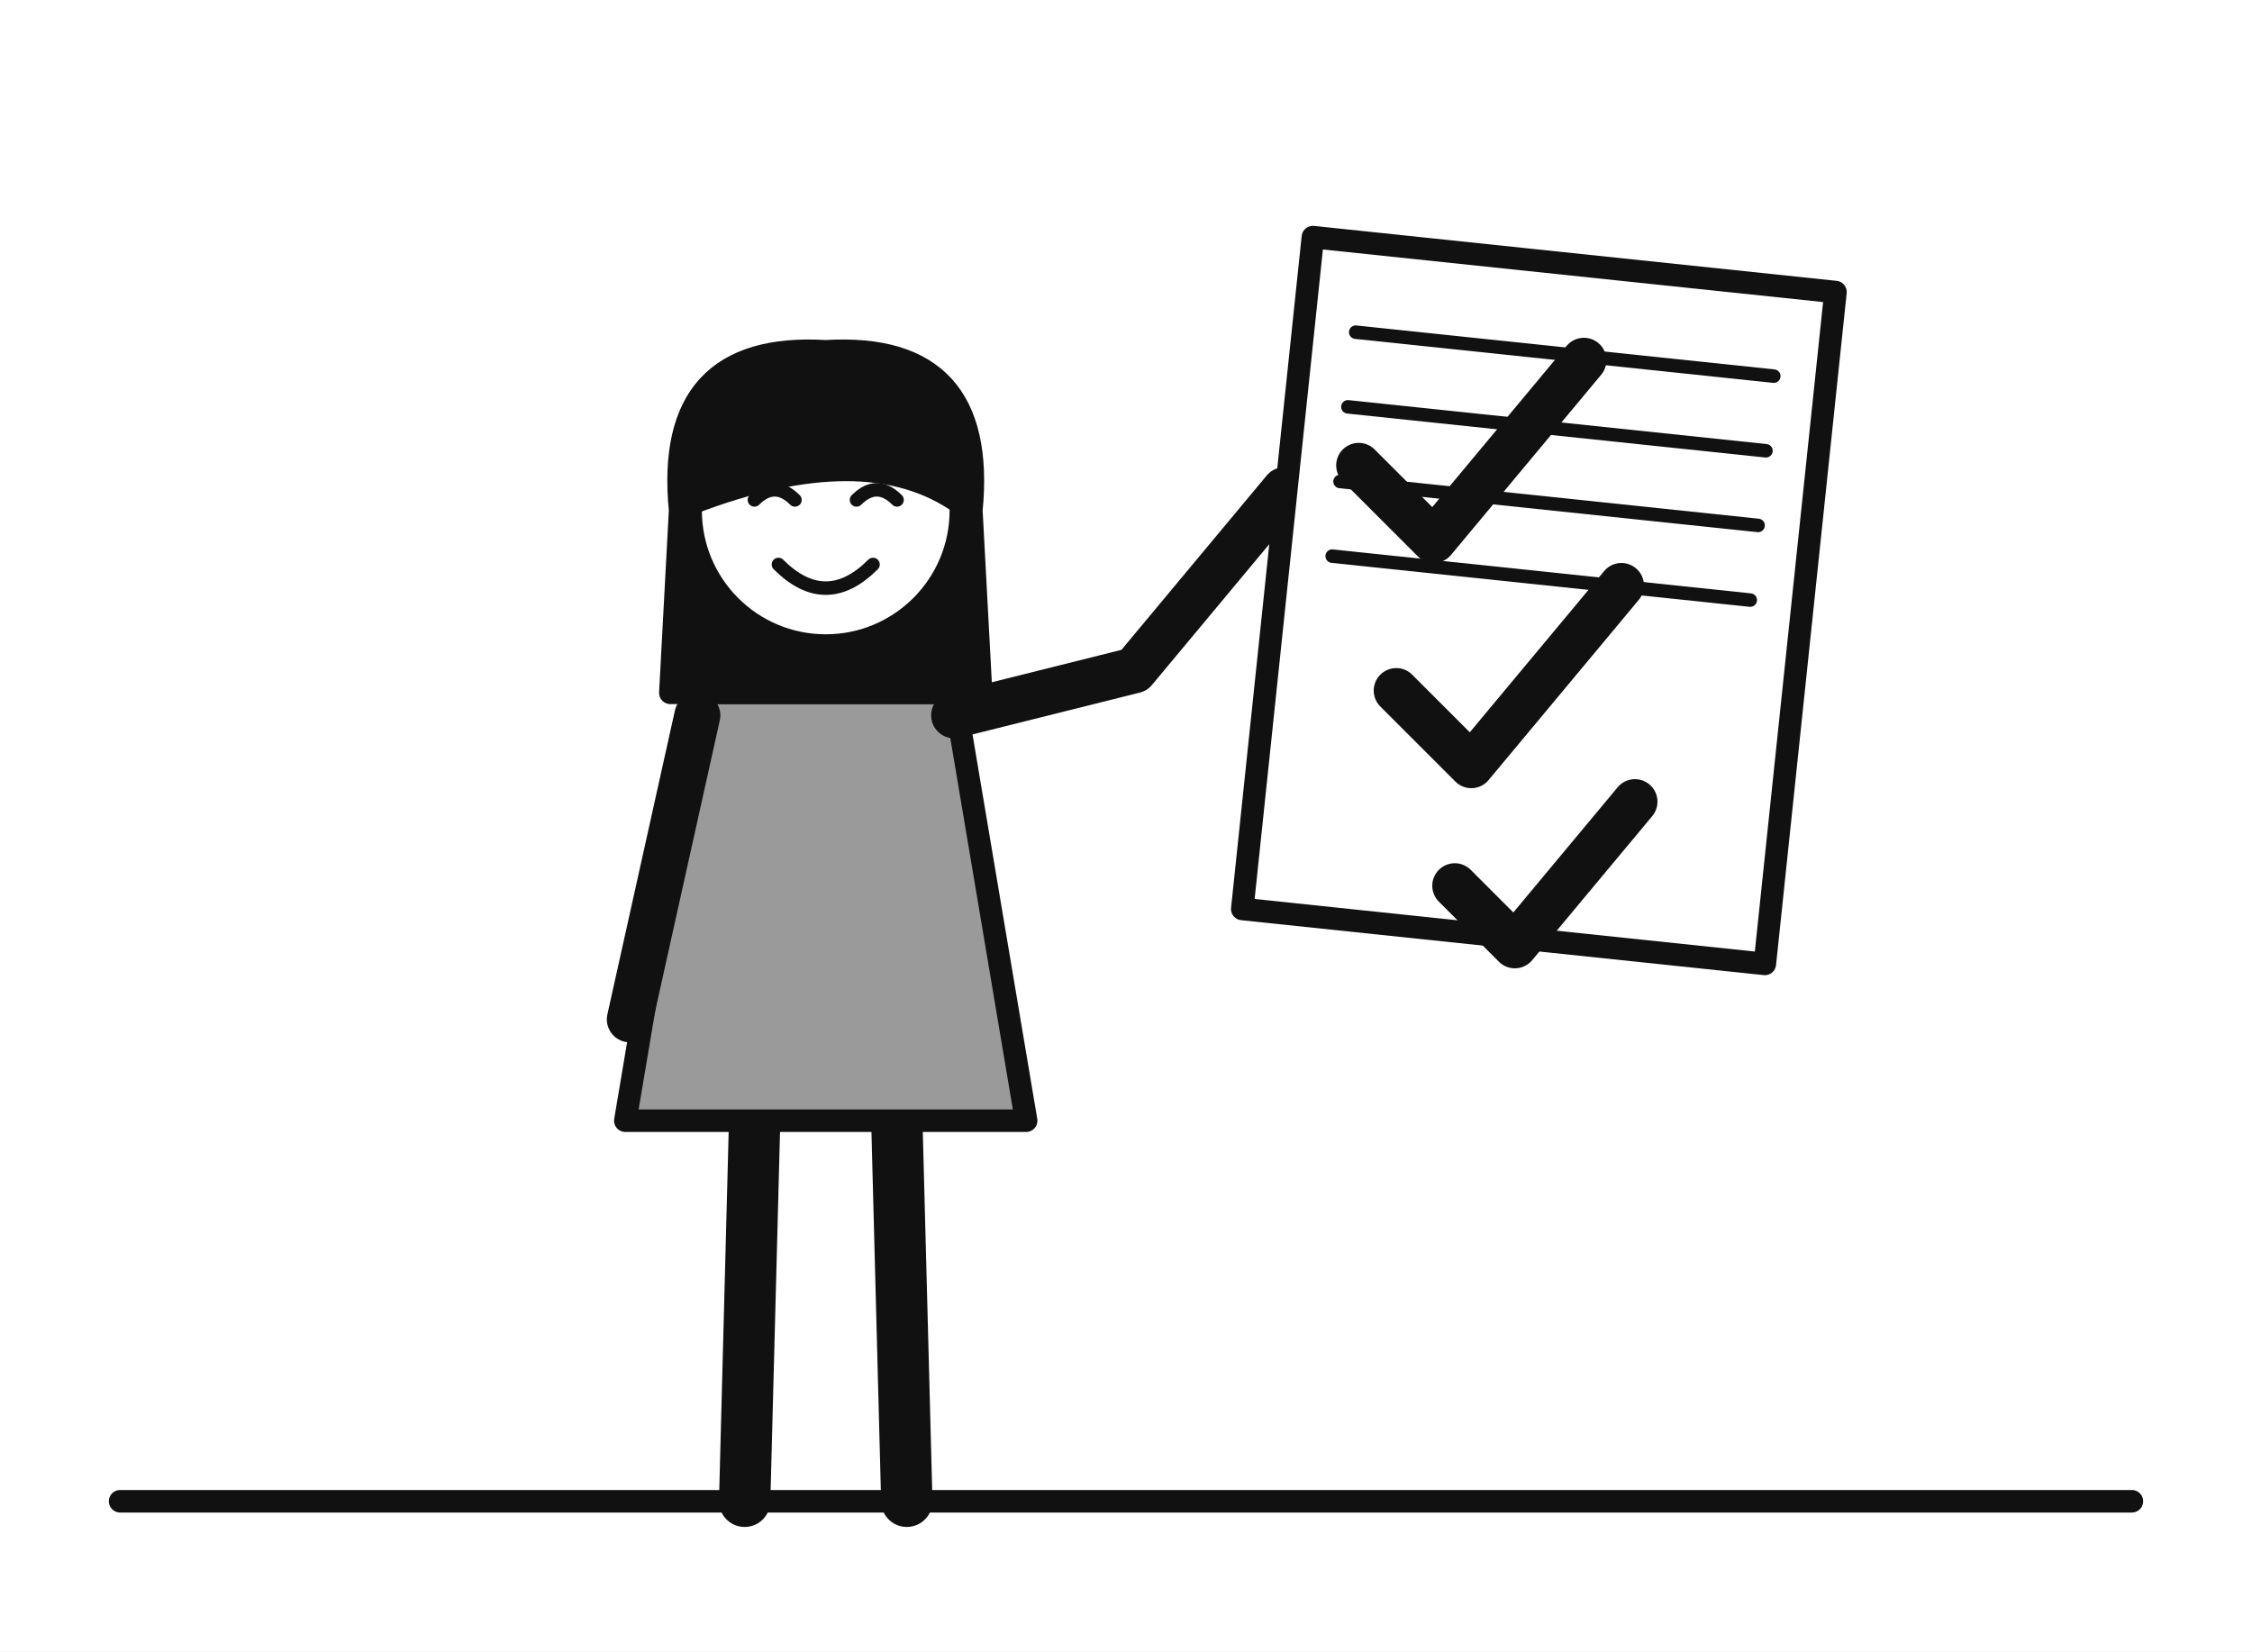
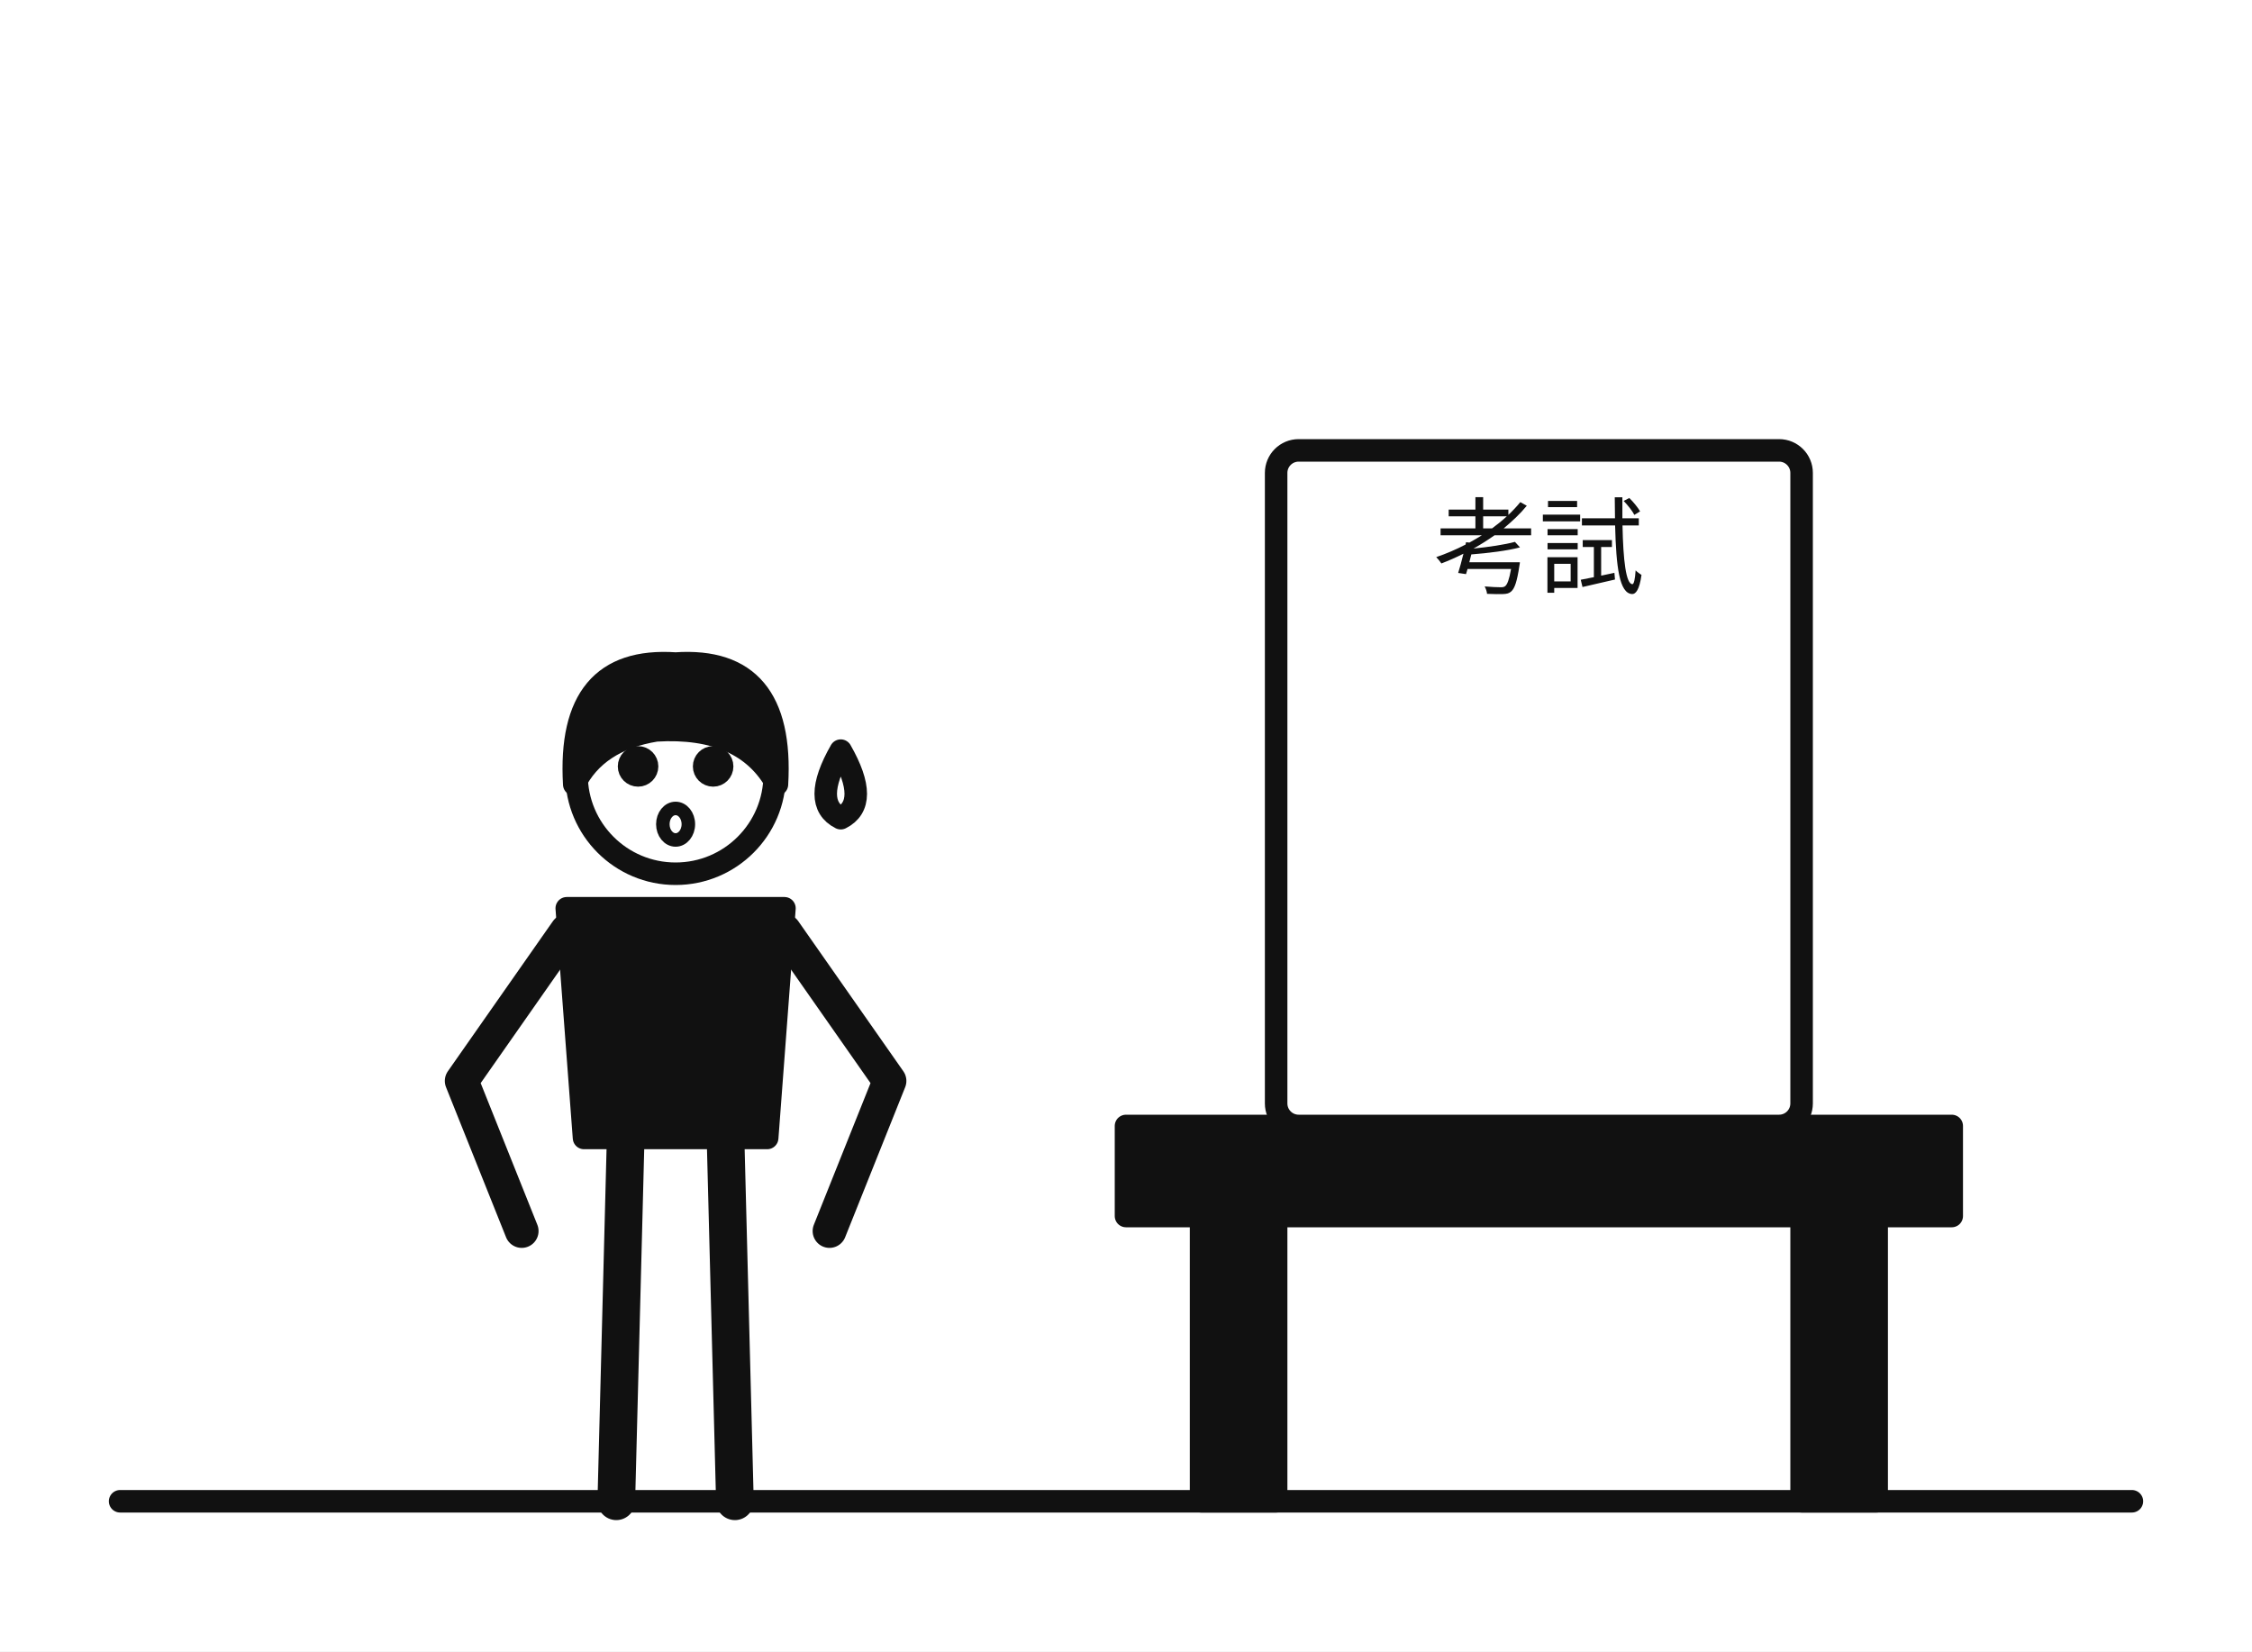
<svg xmlns="http://www.w3.org/2000/svg" viewBox="0 0 300 220">
  <style>.g{fill:none;stroke:#111;stroke-width:3;stroke-linecap:round;stroke-linejoin:round}.p{fill:#fff;stroke:#111;stroke-width:3;stroke-linejoin:round;stroke-linecap:round}.h{fill:#111;stroke:#111;stroke-width:3;stroke-linejoin:round;stroke-linecap:round}.a{fill:#9a9a9a;stroke:#111;stroke-width:3;stroke-linejoin:round;stroke-linecap:round}.t{fill:none;stroke:#111;stroke-width:1.8;stroke-linecap:round;stroke-linejoin:round}.w{fill:none;stroke:#fff;stroke-width:2.2;stroke-linecap:round}.m{fill:#d8342c;stroke:#111;stroke-width:3;stroke-linejoin:round}.hijau{fill:#3a9d4a;stroke:#111;stroke-width:3;stroke-linejoin:round}.biru{fill:#2f6fd6;stroke:#111;stroke-width:3;stroke-linejoin:round}.kuning{fill:#f2c230;stroke:#111;stroke-width:3;stroke-linejoin:round}.birutua{fill:#1c3470;stroke:#111;stroke-width:3;stroke-linejoin:round}.n{fill:#fff;stroke:none}text{font-family:'DFKai-SB','BiauKai','Kaiti TC','Noto Serif TC',serif;fill:#111}.d{font-family:'Segoe UI',Roboto,Arial,sans-serif;font-weight:700}</style>
  <rect width="300" height="220" fill="#fff" />
  <polyline class="g" points="16,200 284,200" />
-   <polyline class="g" points="101,131.3 99.2,200" style="stroke-width:6.84" />
-   <polyline class="g" points="119,131.3 120.8,200" style="stroke-width:6.84" />
-   <polygon class="a" points="92.9,92.3 127.1,92.3 136.7,149.3 83.3,149.3" />
-   <polyline class="g" points="92.9,95.3 83.9,135.8" style="stroke-width:6.12" />
-   <polyline class="g" points="127.1,95.3 151.1,89.3 171.1,65.3" style="stroke-width:6.12" />
-   <path class="h" d="M90.6 68 Q88.4 45.5 110 46.8 Q131.6 45.5 129.4 68 L130.7 92.3 L89.3 92.3 Z" />
-   <circle class="p" cx="110" cy="68" r="18" />
-   <path class="h" d="M92 67.1 Q93.8 48.2 110 49.1 Q126.2 48.2 128 67.1 Q115.4 58.1 92 67.1 Z" />
-   <path class="t" d="M100.5 66.6 q2.7 -2.7 5.4 0 M114.1 66.6 q2.7 -2.7 5.4 0" />
-   <path class="t" d="M103.7 75.2 Q110 81.5 116.3 75.2" />
-   <g transform="rotate(6 205 80)">
-     <rect class="p" x="170" y="35" width="70" height="90" rx="0" />
-     <polyline class="t" points="177,47 233,47" />
-     <polyline class="t" points="177,57 233,57" />
-     <polyline class="t" points="177,67 233,67" />
-     <polyline class="t" points="177,77 233,77" />
-   </g>
-   <polyline class="g" points="181,62 191,72 211,48" style="stroke-width:6" />
-   <polyline class="g" points="186,92 196,102 216,78" style="stroke-width:6" />
-   <polyline class="g" points="193.8,118 201.8,126 217.8,106.8" style="stroke-width:6" />
+   <polyline class="g" points="83.4,149.6 82.1,200" style="stroke-width:5.016" />
+   <polyline class="g" points="96.6,149.6 97.9,200" style="stroke-width:5.016" />
+   <polygon class="h" points="75.5,121 104.5,121 102.2,151.6 77.8,151.6" />
+   <polyline class="g" points="75.5,124 61.5,144 69.5,164" style="stroke-width:4.488" />
+   <polyline class="g" points="104.5,124 118.5,144 110.5,164" style="stroke-width:4.488" />
+   <circle class="p" cx="90" cy="103.2" r="13.2" />
+   <path class="h" d="M76.5 104.5 Q75.5 87.4 90 88.4 Q104.5 87.4 103.5 104.5 Q99.2 96.6 87.4 97.3 Q79.4 98.6 76.5 104.5 Z" />
+   <circle class="h" cx="85" cy="102.1" r="1.2" />
+   <circle class="h" cx="95" cy="102.1" r="1.2" />
+   <ellipse class="t" cx="90" cy="109.8" rx="1.7" ry="2.1" />
+   <path class="p" d="M112 100 q-4 7 0 9 q4 -2 0 -9 Z" />
+   <rect class="h" x="150" y="150" width="110" height="12" rx="0" />
+   <rect class="h" x="160" y="162" width="10" height="38" rx="0" />
+   <rect class="h" x="240" y="162" width="10" height="38" rx="0" />
+   <rect class="p" x="170" y="60" width="70" height="90" rx="3" />
+   <text x="205" y="78" font-size="14" text-anchor="middle">考試</text>
</svg>
